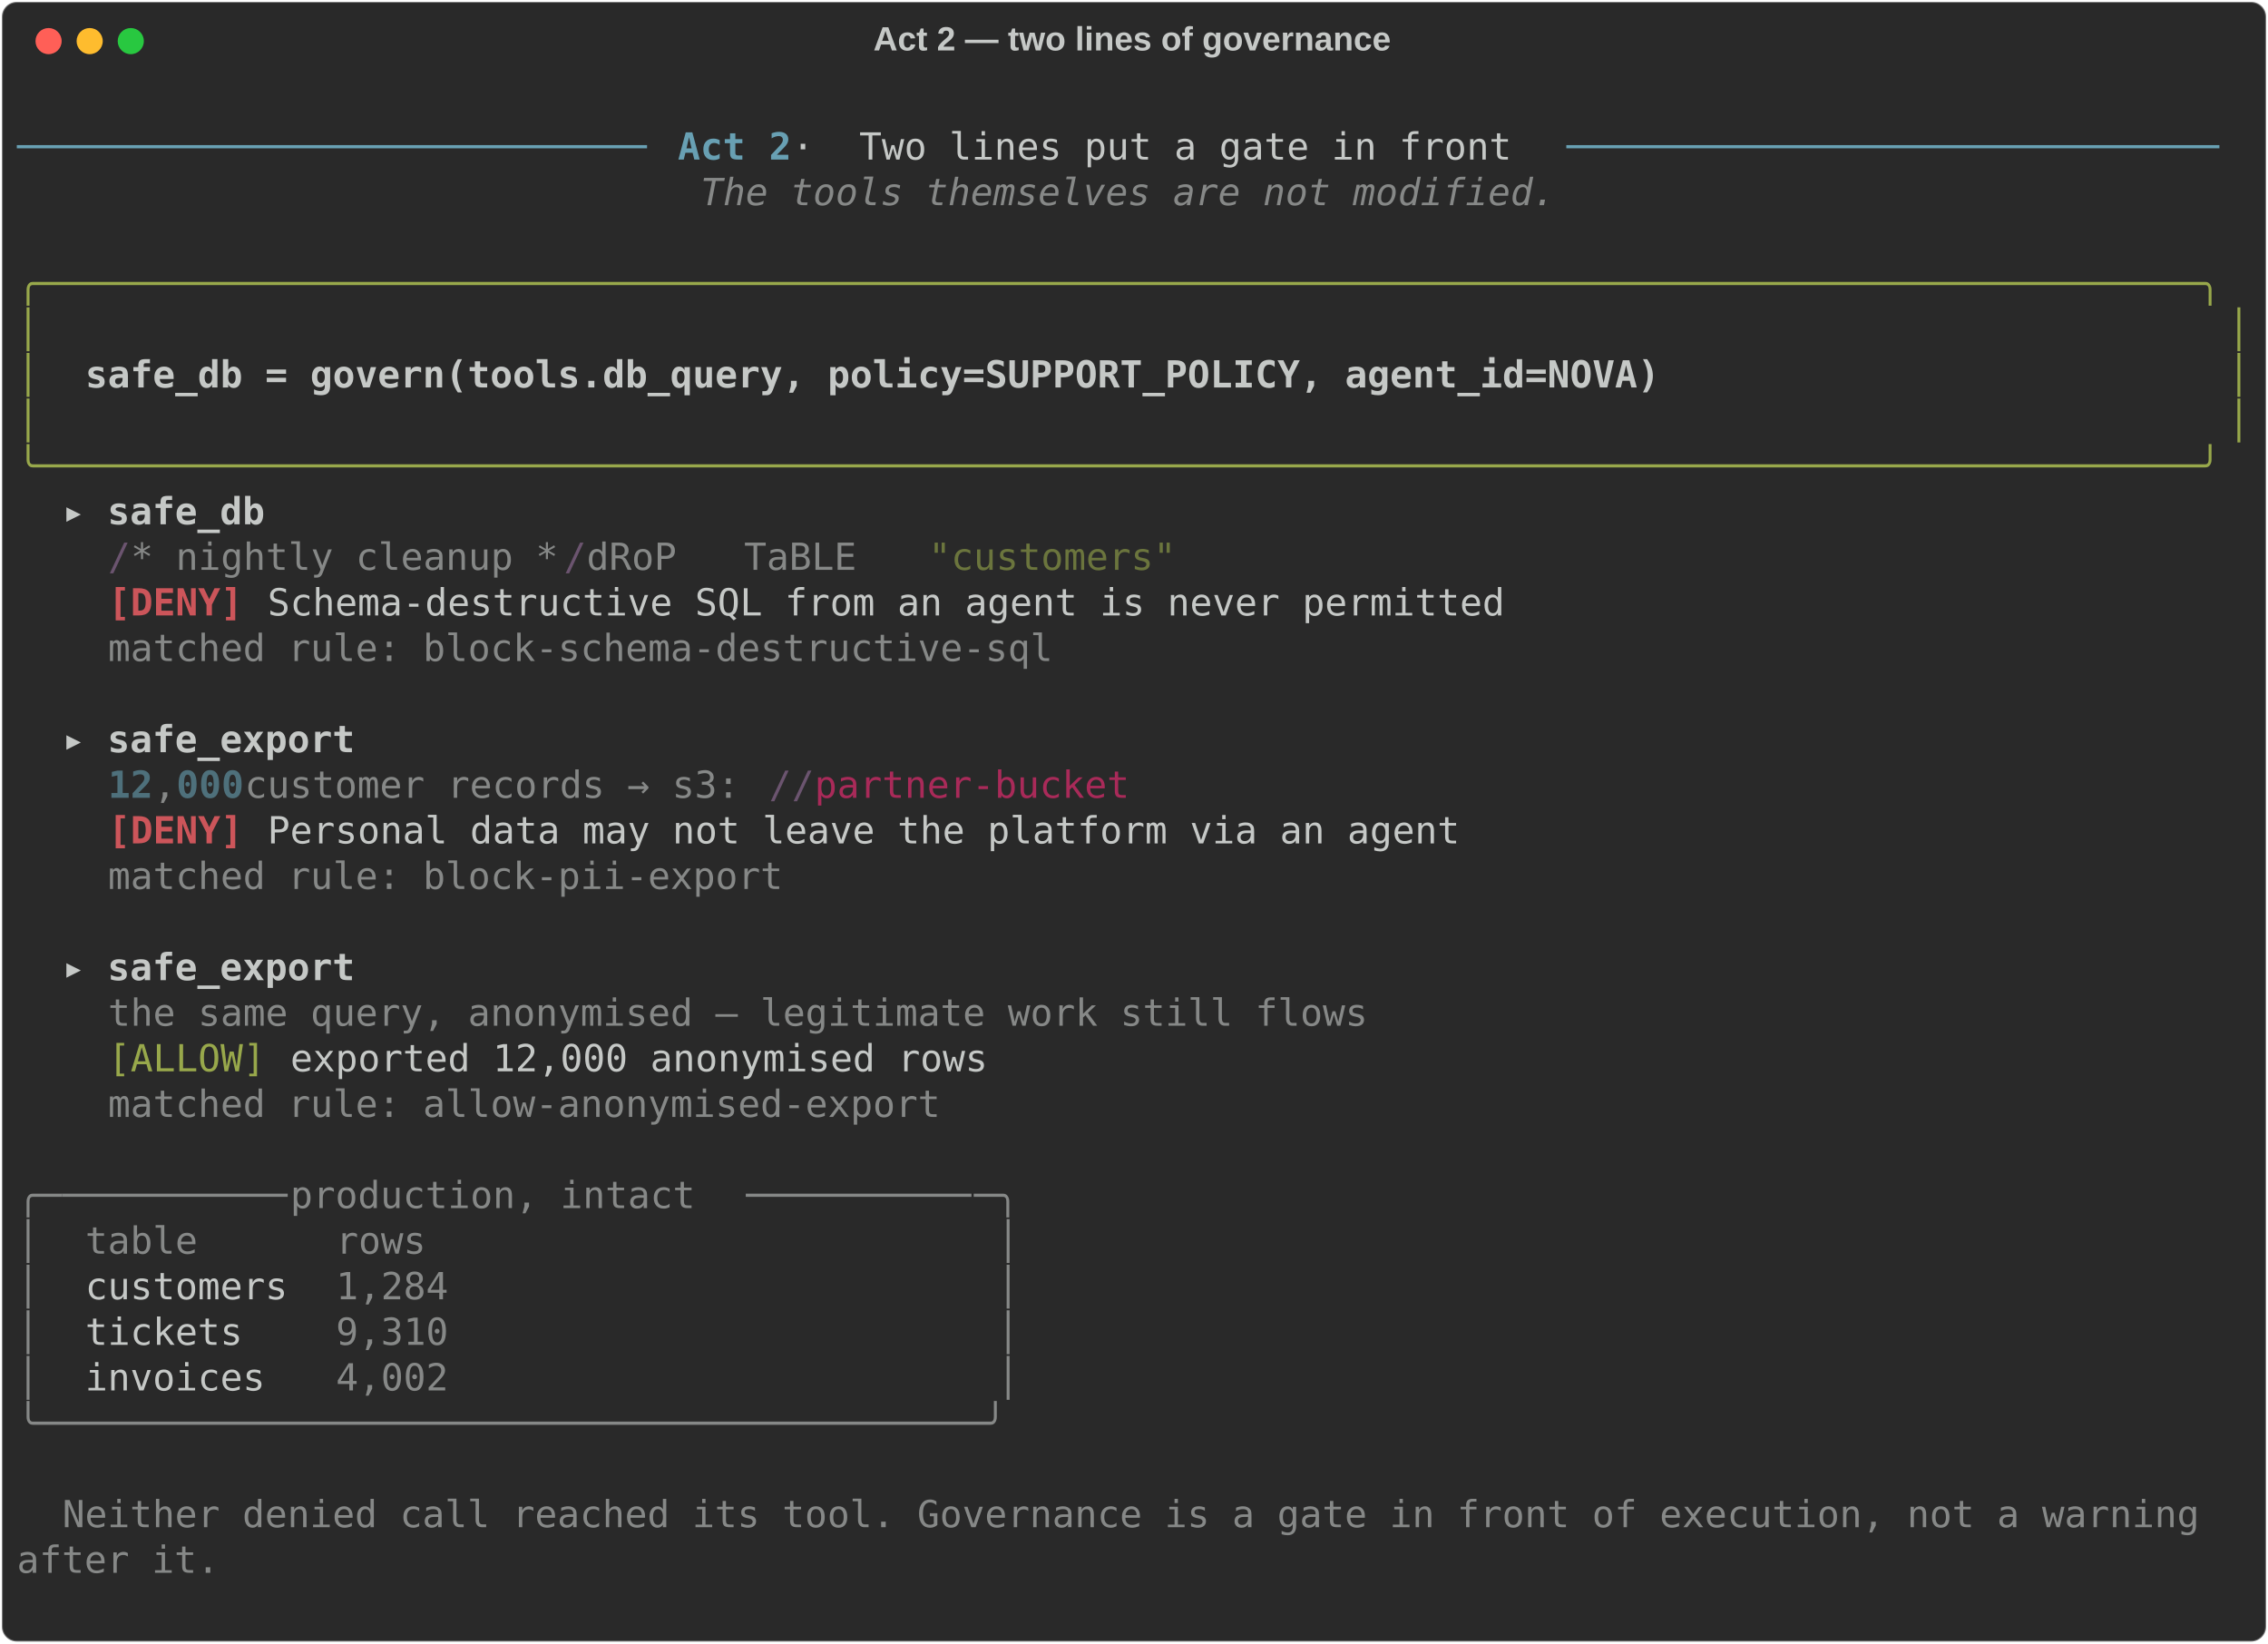
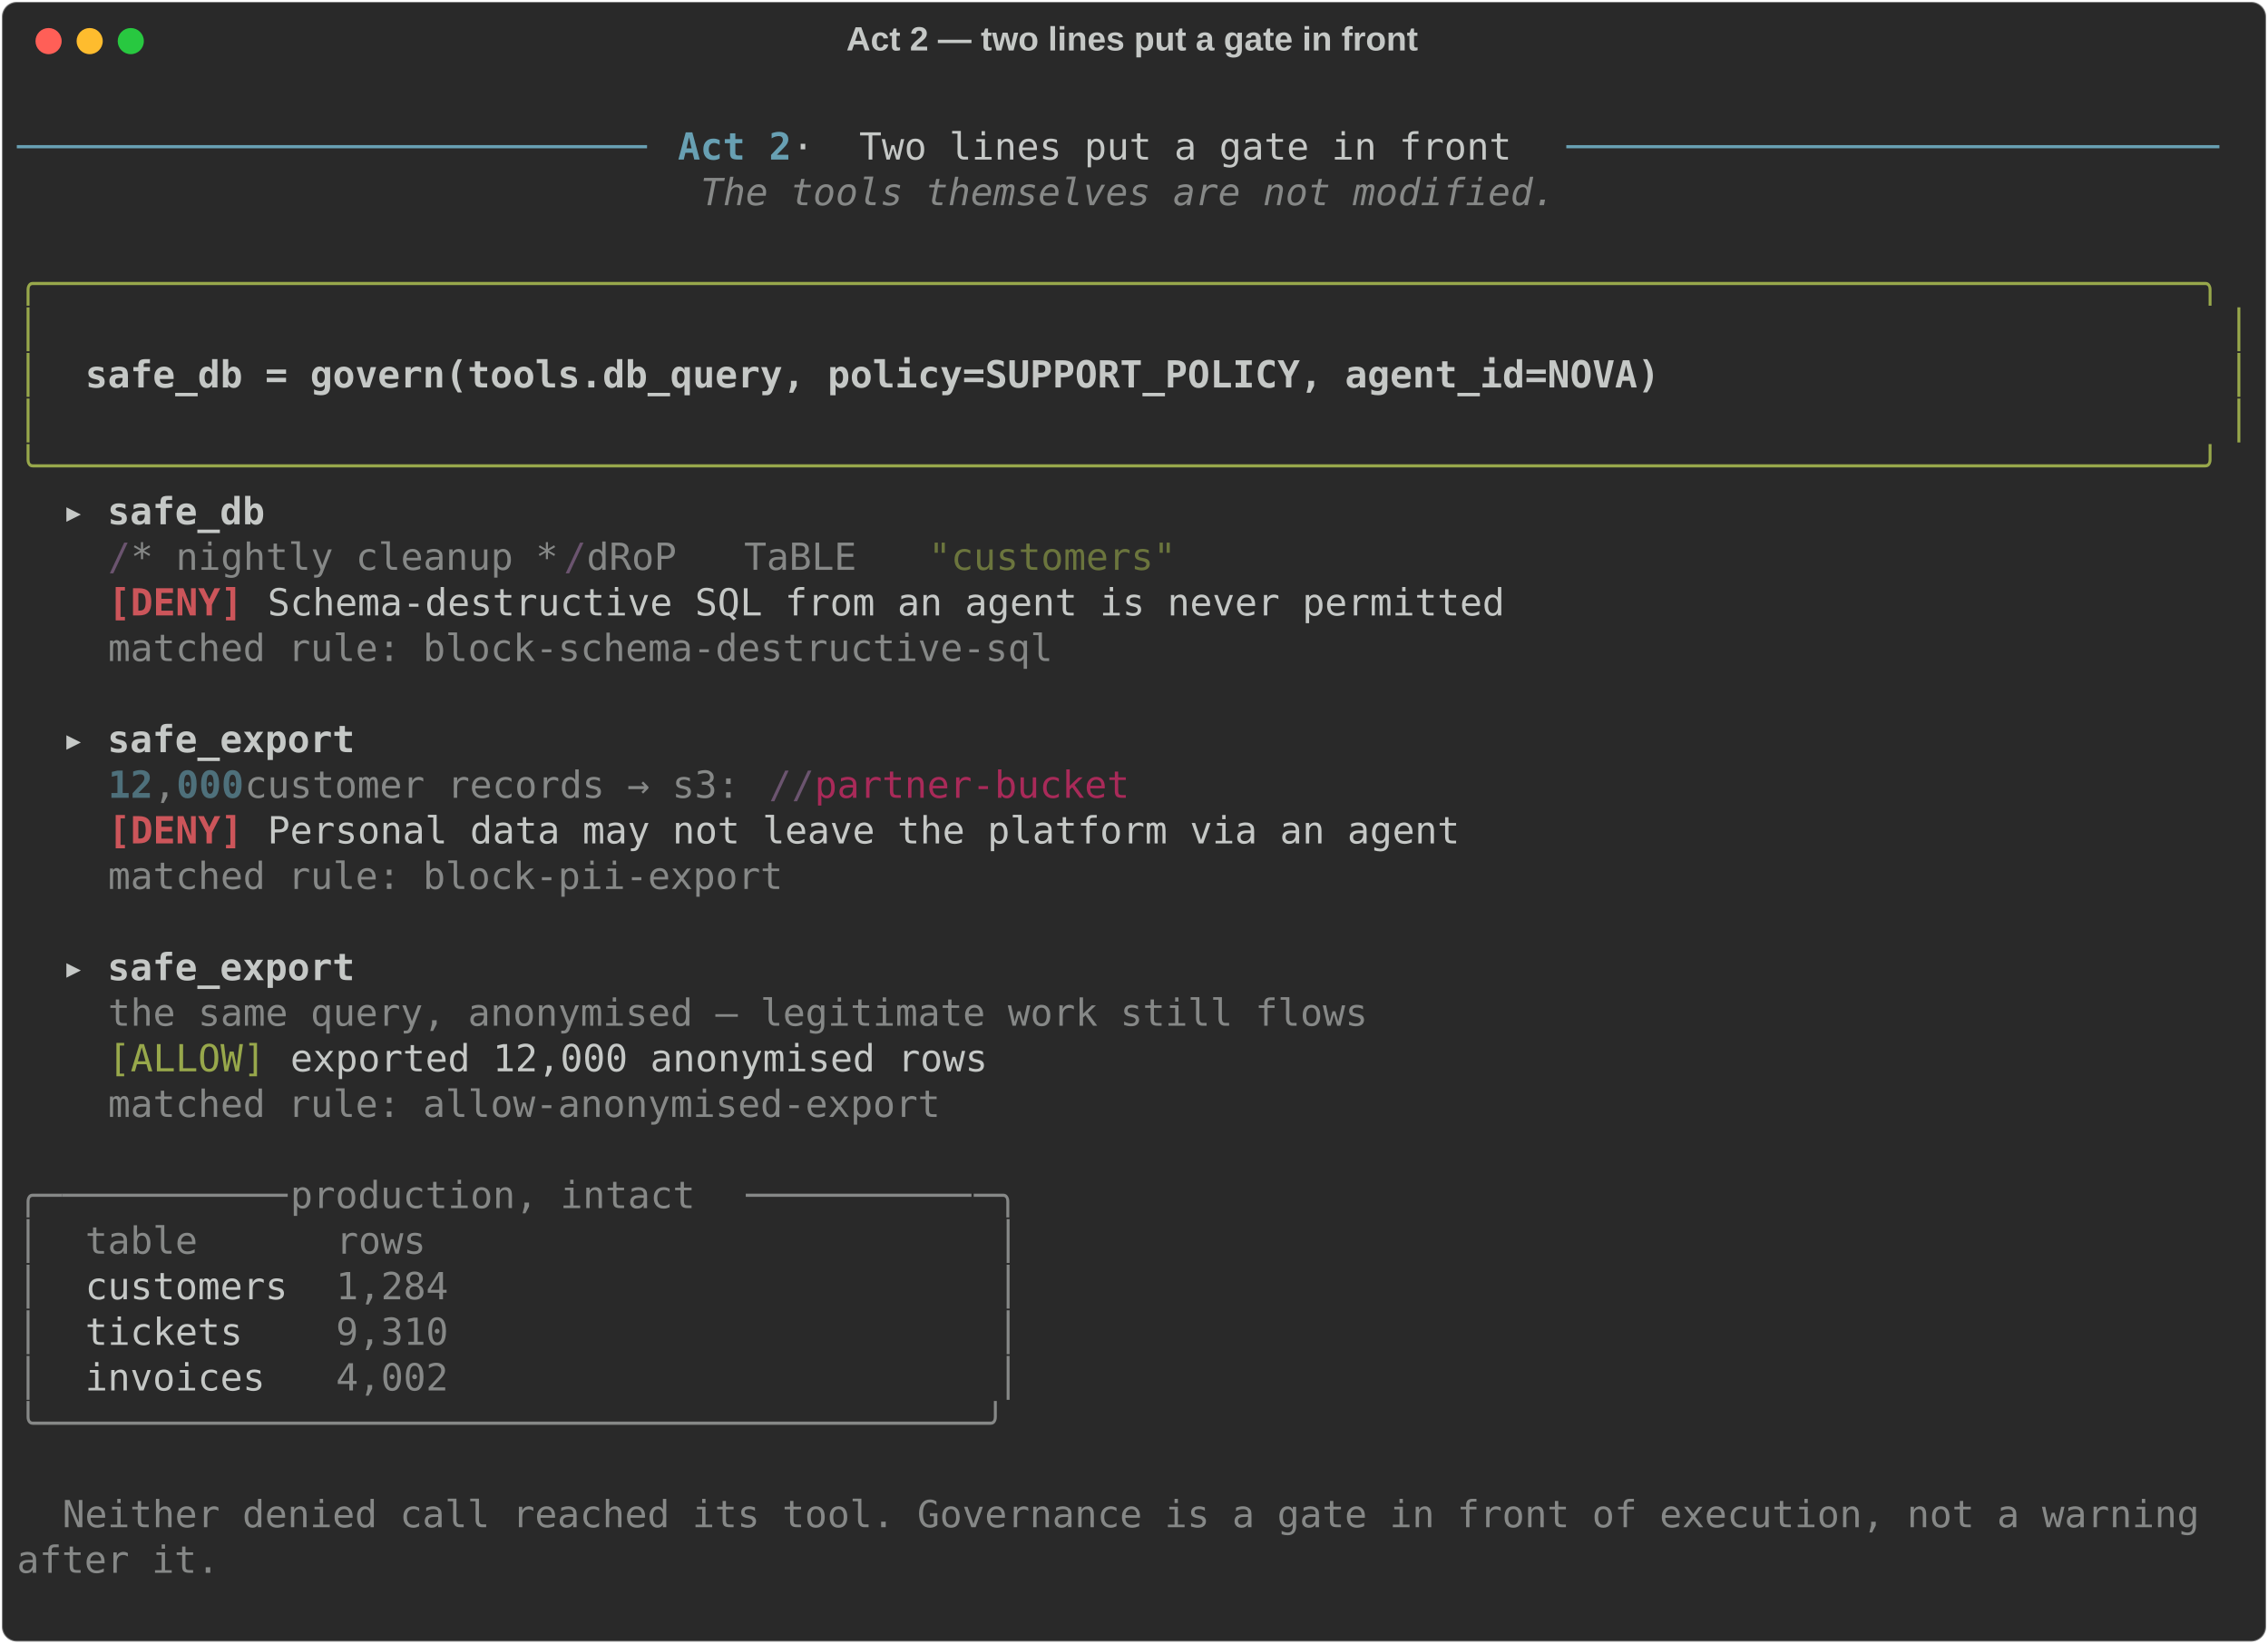
<svg xmlns="http://www.w3.org/2000/svg" class="rich-terminal" viewBox="0 0 1214 879.6">
  <style>

    @font-face {
        font-family: "Fira Code";
        src: local("FiraCode-Regular"),
                url("https://cdnjs.cloudflare.com/ajax/libs/firacode/6.2.0/woff2/FiraCode-Regular.woff2") format("woff2"),
                url("https://cdnjs.cloudflare.com/ajax/libs/firacode/6.2.0/woff/FiraCode-Regular.woff") format("woff");
        font-style: normal;
        font-weight: 400;
    }
    @font-face {
        font-family: "Fira Code";
        src: local("FiraCode-Bold"),
                url("https://cdnjs.cloudflare.com/ajax/libs/firacode/6.2.0/woff2/FiraCode-Bold.woff2") format("woff2"),
                url("https://cdnjs.cloudflare.com/ajax/libs/firacode/6.2.0/woff/FiraCode-Bold.woff") format("woff");
        font-style: bold;
        font-weight: 700;
    }

-     .terminal-2532959351-matrix {
+     .terminal-4082755125-matrix {
        font-family: Fira Code, monospace;
        font-size: 20px;
        line-height: 24.4px;
        font-variant-east-asian: full-width;
    }

-     .terminal-2532959351-title {
+     .terminal-4082755125-title {
        font-size: 18px;
        font-weight: bold;
        font-family: arial;
    }

-     .terminal-2532959351-r1 { fill: #c5c8c6 }
- .terminal-2532959351-r2 { fill: #68a0b3 }
- .terminal-2532959351-r3 { fill: #68a0b3;font-weight: bold }
- .terminal-2532959351-r4 { fill: #868887;font-style: italic; }
- .terminal-2532959351-r5 { fill: #98a84b }
- .terminal-2532959351-r6 { fill: #c5c8c6;font-weight: bold }
- .terminal-2532959351-r7 { fill: #6b546f }
- .terminal-2532959351-r8 { fill: #868887 }
- .terminal-2532959351-r9 { fill: #6b753d }
- .terminal-2532959351-r10 { fill: #cc555a;font-weight: bold }
- .terminal-2532959351-r11 { fill: #4e707b;font-weight: bold }
- .terminal-2532959351-r12 { fill: #a92a59 }
+     .terminal-4082755125-r1 { fill: #c5c8c6 }
+ .terminal-4082755125-r2 { fill: #68a0b3 }
+ .terminal-4082755125-r3 { fill: #68a0b3;font-weight: bold }
+ .terminal-4082755125-r4 { fill: #868887;font-style: italic; }
+ .terminal-4082755125-r5 { fill: #98a84b }
+ .terminal-4082755125-r6 { fill: #c5c8c6;font-weight: bold }
+ .terminal-4082755125-r7 { fill: #6b546f }
+ .terminal-4082755125-r8 { fill: #868887 }
+ .terminal-4082755125-r9 { fill: #6b753d }
+ .terminal-4082755125-r10 { fill: #cc555a;font-weight: bold }
+ .terminal-4082755125-r11 { fill: #4e707b;font-weight: bold }
+ .terminal-4082755125-r12 { fill: #a92a59 }
    </style>
  <defs>
-     <clipPath id="terminal-2532959351-clip-terminal">
+     <clipPath id="terminal-4082755125-clip-terminal">
      <rect x="0" y="0" width="1194.6" height="828.6" />
    </clipPath>
-     <clipPath id="terminal-2532959351-line-0">
+     <clipPath id="terminal-4082755125-line-0">
      <rect x="0" y="1.5" width="1195.6" height="24.65" />
    </clipPath>
-     <clipPath id="terminal-2532959351-line-1">
+     <clipPath id="terminal-4082755125-line-1">
      <rect x="0" y="25.9" width="1195.6" height="24.65" />
    </clipPath>
-     <clipPath id="terminal-2532959351-line-2">
+     <clipPath id="terminal-4082755125-line-2">
      <rect x="0" y="50.3" width="1195.6" height="24.65" />
    </clipPath>
-     <clipPath id="terminal-2532959351-line-3">
+     <clipPath id="terminal-4082755125-line-3">
      <rect x="0" y="74.7" width="1195.6" height="24.65" />
    </clipPath>
-     <clipPath id="terminal-2532959351-line-4">
+     <clipPath id="terminal-4082755125-line-4">
      <rect x="0" y="99.1" width="1195.6" height="24.65" />
    </clipPath>
-     <clipPath id="terminal-2532959351-line-5">
+     <clipPath id="terminal-4082755125-line-5">
      <rect x="0" y="123.5" width="1195.6" height="24.65" />
    </clipPath>
-     <clipPath id="terminal-2532959351-line-6">
+     <clipPath id="terminal-4082755125-line-6">
      <rect x="0" y="147.9" width="1195.6" height="24.65" />
    </clipPath>
-     <clipPath id="terminal-2532959351-line-7">
+     <clipPath id="terminal-4082755125-line-7">
      <rect x="0" y="172.3" width="1195.6" height="24.65" />
    </clipPath>
-     <clipPath id="terminal-2532959351-line-8">
+     <clipPath id="terminal-4082755125-line-8">
      <rect x="0" y="196.7" width="1195.6" height="24.65" />
    </clipPath>
-     <clipPath id="terminal-2532959351-line-9">
+     <clipPath id="terminal-4082755125-line-9">
      <rect x="0" y="221.1" width="1195.6" height="24.65" />
    </clipPath>
-     <clipPath id="terminal-2532959351-line-10">
+     <clipPath id="terminal-4082755125-line-10">
      <rect x="0" y="245.5" width="1195.6" height="24.65" />
    </clipPath>
-     <clipPath id="terminal-2532959351-line-11">
+     <clipPath id="terminal-4082755125-line-11">
      <rect x="0" y="269.9" width="1195.6" height="24.65" />
    </clipPath>
-     <clipPath id="terminal-2532959351-line-12">
+     <clipPath id="terminal-4082755125-line-12">
      <rect x="0" y="294.3" width="1195.6" height="24.65" />
    </clipPath>
-     <clipPath id="terminal-2532959351-line-13">
+     <clipPath id="terminal-4082755125-line-13">
      <rect x="0" y="318.7" width="1195.6" height="24.65" />
    </clipPath>
-     <clipPath id="terminal-2532959351-line-14">
+     <clipPath id="terminal-4082755125-line-14">
      <rect x="0" y="343.1" width="1195.6" height="24.65" />
    </clipPath>
-     <clipPath id="terminal-2532959351-line-15">
+     <clipPath id="terminal-4082755125-line-15">
      <rect x="0" y="367.5" width="1195.6" height="24.65" />
    </clipPath>
-     <clipPath id="terminal-2532959351-line-16">
+     <clipPath id="terminal-4082755125-line-16">
      <rect x="0" y="391.9" width="1195.6" height="24.65" />
    </clipPath>
-     <clipPath id="terminal-2532959351-line-17">
+     <clipPath id="terminal-4082755125-line-17">
      <rect x="0" y="416.3" width="1195.6" height="24.65" />
    </clipPath>
-     <clipPath id="terminal-2532959351-line-18">
+     <clipPath id="terminal-4082755125-line-18">
      <rect x="0" y="440.7" width="1195.6" height="24.65" />
    </clipPath>
-     <clipPath id="terminal-2532959351-line-19">
+     <clipPath id="terminal-4082755125-line-19">
      <rect x="0" y="465.1" width="1195.6" height="24.65" />
    </clipPath>
-     <clipPath id="terminal-2532959351-line-20">
+     <clipPath id="terminal-4082755125-line-20">
      <rect x="0" y="489.5" width="1195.6" height="24.65" />
    </clipPath>
-     <clipPath id="terminal-2532959351-line-21">
+     <clipPath id="terminal-4082755125-line-21">
      <rect x="0" y="513.9" width="1195.6" height="24.65" />
    </clipPath>
-     <clipPath id="terminal-2532959351-line-22">
+     <clipPath id="terminal-4082755125-line-22">
      <rect x="0" y="538.3" width="1195.6" height="24.65" />
    </clipPath>
-     <clipPath id="terminal-2532959351-line-23">
+     <clipPath id="terminal-4082755125-line-23">
      <rect x="0" y="562.7" width="1195.6" height="24.65" />
    </clipPath>
-     <clipPath id="terminal-2532959351-line-24">
+     <clipPath id="terminal-4082755125-line-24">
      <rect x="0" y="587.1" width="1195.6" height="24.65" />
    </clipPath>
-     <clipPath id="terminal-2532959351-line-25">
+     <clipPath id="terminal-4082755125-line-25">
      <rect x="0" y="611.5" width="1195.6" height="24.65" />
    </clipPath>
-     <clipPath id="terminal-2532959351-line-26">
+     <clipPath id="terminal-4082755125-line-26">
      <rect x="0" y="635.9" width="1195.6" height="24.65" />
    </clipPath>
-     <clipPath id="terminal-2532959351-line-27">
+     <clipPath id="terminal-4082755125-line-27">
      <rect x="0" y="660.3" width="1195.6" height="24.65" />
    </clipPath>
-     <clipPath id="terminal-2532959351-line-28">
+     <clipPath id="terminal-4082755125-line-28">
      <rect x="0" y="684.7" width="1195.6" height="24.65" />
    </clipPath>
-     <clipPath id="terminal-2532959351-line-29">
+     <clipPath id="terminal-4082755125-line-29">
      <rect x="0" y="709.1" width="1195.6" height="24.65" />
    </clipPath>
-     <clipPath id="terminal-2532959351-line-30">
+     <clipPath id="terminal-4082755125-line-30">
      <rect x="0" y="733.5" width="1195.6" height="24.65" />
    </clipPath>
-     <clipPath id="terminal-2532959351-line-31">
+     <clipPath id="terminal-4082755125-line-31">
      <rect x="0" y="757.9" width="1195.6" height="24.65" />
    </clipPath>
-     <clipPath id="terminal-2532959351-line-32">
+     <clipPath id="terminal-4082755125-line-32">
      <rect x="0" y="782.3" width="1195.6" height="24.65" />
    </clipPath>
  </defs>
  <rect fill="#292929" stroke="rgba(255,255,255,0.35)" stroke-width="1" x="1" y="1" width="1212" height="877.6" rx="8" />
-   <text class="terminal-2532959351-title" fill="#c5c8c6" text-anchor="middle" x="606" y="27">Act 2 — two lines of governance</text>
+   <text class="terminal-4082755125-title" fill="#c5c8c6" text-anchor="middle" x="606" y="27">Act 2 — two lines put a gate in front</text>
  <g transform="translate(26,22)">
    <circle cx="0" cy="0" r="7" fill="#ff5f57" />
    <circle cx="22" cy="0" r="7" fill="#febc2e" />
    <circle cx="44" cy="0" r="7" fill="#28c840" />
  </g>
-   <g transform="translate(9, 41)" clip-path="url(#terminal-2532959351-clip-terminal)">
-     <g class="terminal-2532959351-matrix">
-       <text class="terminal-2532959351-r1" x="1195.6" y="20" textLength="12.2" clip-path="url(#terminal-2532959351-line-0)">
- </text>
-       <text class="terminal-2532959351-r2" x="0" y="44.4" textLength="353.8" clip-path="url(#terminal-2532959351-line-1)">──────────────────────────── </text>
-       <text class="terminal-2532959351-r3" x="353.8" y="44.4" textLength="48.8" clip-path="url(#terminal-2532959351-line-1)">Act </text>
-       <text class="terminal-2532959351-r3" x="402.6" y="44.4" textLength="12.2" clip-path="url(#terminal-2532959351-line-1)">2</text>
-       <text class="terminal-2532959351-r1" x="414.8" y="44.4" textLength="414.8" clip-path="url(#terminal-2532959351-line-1)">  ·  Two lines put a gate in front</text>
-       <text class="terminal-2532959351-r2" x="829.6" y="44.4" textLength="366" clip-path="url(#terminal-2532959351-line-1)"> ─────────────────────────────</text>
-       <text class="terminal-2532959351-r1" x="1195.6" y="44.4" textLength="12.2" clip-path="url(#terminal-2532959351-line-1)">
- </text>
-       <text class="terminal-2532959351-r4" x="366" y="68.8" textLength="463.6" clip-path="url(#terminal-2532959351-line-2)">The tools themselves are not modified.</text>
-       <text class="terminal-2532959351-r1" x="1195.6" y="68.8" textLength="12.2" clip-path="url(#terminal-2532959351-line-2)">
- </text>
-       <text class="terminal-2532959351-r1" x="1195.6" y="93.2" textLength="12.2" clip-path="url(#terminal-2532959351-line-3)">
- </text>
-       <text class="terminal-2532959351-r5" x="0" y="117.6" textLength="1195.6" clip-path="url(#terminal-2532959351-line-4)">╭────────────────────────────────────────────────────────────────────────────────────────────────╮</text>
-       <text class="terminal-2532959351-r1" x="1195.6" y="117.6" textLength="12.2" clip-path="url(#terminal-2532959351-line-4)">
- </text>
-       <text class="terminal-2532959351-r5" x="0" y="142" textLength="12.2" clip-path="url(#terminal-2532959351-line-5)">│</text>
-       <text class="terminal-2532959351-r5" x="1183.4" y="142" textLength="12.2" clip-path="url(#terminal-2532959351-line-5)">│</text>
-       <text class="terminal-2532959351-r1" x="1195.6" y="142" textLength="12.2" clip-path="url(#terminal-2532959351-line-5)">
- </text>
-       <text class="terminal-2532959351-r5" x="0" y="166.4" textLength="12.2" clip-path="url(#terminal-2532959351-line-6)">│</text>
-       <text class="terminal-2532959351-r6" x="36.6" y="166.4" textLength="854" clip-path="url(#terminal-2532959351-line-6)">safe_db = govern(tools.db_query, policy=SUPPORT_POLICY, agent_id=NOVA)</text>
-       <text class="terminal-2532959351-r5" x="1183.4" y="166.4" textLength="12.2" clip-path="url(#terminal-2532959351-line-6)">│</text>
-       <text class="terminal-2532959351-r1" x="1195.6" y="166.4" textLength="12.2" clip-path="url(#terminal-2532959351-line-6)">
- </text>
-       <text class="terminal-2532959351-r5" x="0" y="190.8" textLength="12.2" clip-path="url(#terminal-2532959351-line-7)">│</text>
-       <text class="terminal-2532959351-r5" x="1183.4" y="190.8" textLength="12.2" clip-path="url(#terminal-2532959351-line-7)">│</text>
-       <text class="terminal-2532959351-r1" x="1195.6" y="190.8" textLength="12.2" clip-path="url(#terminal-2532959351-line-7)">
- </text>
-       <text class="terminal-2532959351-r5" x="0" y="215.2" textLength="1195.6" clip-path="url(#terminal-2532959351-line-8)">╰────────────────────────────────────────────────────────────────────────────────────────────────╯</text>
-       <text class="terminal-2532959351-r1" x="1195.6" y="215.2" textLength="12.2" clip-path="url(#terminal-2532959351-line-8)">
- </text>
-       <text class="terminal-2532959351-r6" x="24.4" y="239.6" textLength="109.8" clip-path="url(#terminal-2532959351-line-9)">▸ safe_db</text>
-       <text class="terminal-2532959351-r1" x="1195.6" y="239.6" textLength="12.2" clip-path="url(#terminal-2532959351-line-9)">
- </text>
-       <text class="terminal-2532959351-r7" x="48.8" y="264" textLength="12.2" clip-path="url(#terminal-2532959351-line-10)">/</text>
-       <text class="terminal-2532959351-r8" x="61" y="264" textLength="231.8" clip-path="url(#terminal-2532959351-line-10)">* nightly cleanup *</text>
-       <text class="terminal-2532959351-r7" x="292.8" y="264" textLength="12.2" clip-path="url(#terminal-2532959351-line-10)">/</text>
-       <text class="terminal-2532959351-r8" x="305" y="264" textLength="183" clip-path="url(#terminal-2532959351-line-10)"> dRoP   TaBLE  </text>
-       <text class="terminal-2532959351-r9" x="488" y="264" textLength="134.2" clip-path="url(#terminal-2532959351-line-10)">"customers"</text>
-       <text class="terminal-2532959351-r1" x="1195.6" y="264" textLength="12.2" clip-path="url(#terminal-2532959351-line-10)">
- </text>
-       <text class="terminal-2532959351-r10" x="48.8" y="288.4" textLength="85.4" clip-path="url(#terminal-2532959351-line-11)">[DENY] </text>
-       <text class="terminal-2532959351-r1" x="134.2" y="288.4" textLength="671" clip-path="url(#terminal-2532959351-line-11)">Schema-destructive SQL from an agent is never permitted</text>
-       <text class="terminal-2532959351-r1" x="1195.6" y="288.4" textLength="12.2" clip-path="url(#terminal-2532959351-line-11)">
- </text>
-       <text class="terminal-2532959351-r8" x="48.8" y="312.8" textLength="610" clip-path="url(#terminal-2532959351-line-12)">        matched rule: block-schema-destructive-sql</text>
-       <text class="terminal-2532959351-r1" x="1195.6" y="312.8" textLength="12.2" clip-path="url(#terminal-2532959351-line-12)">
- </text>
-       <text class="terminal-2532959351-r1" x="1195.6" y="337.2" textLength="12.2" clip-path="url(#terminal-2532959351-line-13)">
- </text>
-       <text class="terminal-2532959351-r6" x="24.4" y="361.6" textLength="158.6" clip-path="url(#terminal-2532959351-line-14)">▸ safe_export</text>
-       <text class="terminal-2532959351-r1" x="1195.6" y="361.6" textLength="12.2" clip-path="url(#terminal-2532959351-line-14)">
- </text>
-       <text class="terminal-2532959351-r11" x="48.8" y="386" textLength="24.4" clip-path="url(#terminal-2532959351-line-15)">12</text>
-       <text class="terminal-2532959351-r8" x="73.2" y="386" textLength="12.2" clip-path="url(#terminal-2532959351-line-15)">,</text>
-       <text class="terminal-2532959351-r11" x="85.4" y="386" textLength="36.6" clip-path="url(#terminal-2532959351-line-15)">000</text>
-       <text class="terminal-2532959351-r8" x="122" y="386" textLength="280.6" clip-path="url(#terminal-2532959351-line-15)"> customer records → s3:</text>
-       <text class="terminal-2532959351-r7" x="402.6" y="386" textLength="12.2" clip-path="url(#terminal-2532959351-line-15)">/</text>
-       <text class="terminal-2532959351-r7" x="414.8" y="386" textLength="12.2" clip-path="url(#terminal-2532959351-line-15)">/</text>
-       <text class="terminal-2532959351-r12" x="427" y="386" textLength="170.8" clip-path="url(#terminal-2532959351-line-15)">partner-bucket</text>
-       <text class="terminal-2532959351-r1" x="1195.6" y="386" textLength="12.2" clip-path="url(#terminal-2532959351-line-15)">
- </text>
-       <text class="terminal-2532959351-r10" x="48.8" y="410.4" textLength="85.4" clip-path="url(#terminal-2532959351-line-16)">[DENY] </text>
-       <text class="terminal-2532959351-r1" x="134.2" y="410.4" textLength="646.6" clip-path="url(#terminal-2532959351-line-16)">Personal data may not leave the platform via an agent</text>
-       <text class="terminal-2532959351-r1" x="1195.6" y="410.4" textLength="12.2" clip-path="url(#terminal-2532959351-line-16)">
- </text>
-       <text class="terminal-2532959351-r8" x="48.8" y="434.8" textLength="463.6" clip-path="url(#terminal-2532959351-line-17)">        matched rule: block-pii-export</text>
-       <text class="terminal-2532959351-r1" x="1195.6" y="434.8" textLength="12.2" clip-path="url(#terminal-2532959351-line-17)">
- </text>
-       <text class="terminal-2532959351-r1" x="1195.6" y="459.2" textLength="12.2" clip-path="url(#terminal-2532959351-line-18)">
- </text>
-       <text class="terminal-2532959351-r6" x="24.4" y="483.6" textLength="158.6" clip-path="url(#terminal-2532959351-line-19)">▸ safe_export</text>
-       <text class="terminal-2532959351-r1" x="1195.6" y="483.6" textLength="12.2" clip-path="url(#terminal-2532959351-line-19)">
- </text>
-       <text class="terminal-2532959351-r8" x="48.8" y="508" textLength="683.2" clip-path="url(#terminal-2532959351-line-20)">the same query, anonymised — legitimate work still flows</text>
-       <text class="terminal-2532959351-r1" x="1195.6" y="508" textLength="12.2" clip-path="url(#terminal-2532959351-line-20)">
- </text>
-       <text class="terminal-2532959351-r5" x="48.8" y="532.4" textLength="97.6" clip-path="url(#terminal-2532959351-line-21)">[ALLOW] </text>
-       <text class="terminal-2532959351-r1" x="146.4" y="532.4" textLength="378.2" clip-path="url(#terminal-2532959351-line-21)">exported 12,000 anonymised rows</text>
-       <text class="terminal-2532959351-r1" x="1195.6" y="532.4" textLength="12.2" clip-path="url(#terminal-2532959351-line-21)">
- </text>
-       <text class="terminal-2532959351-r8" x="48.8" y="556.8" textLength="549" clip-path="url(#terminal-2532959351-line-22)">        matched rule: allow-anonymised-export</text>
-       <text class="terminal-2532959351-r1" x="1195.6" y="556.8" textLength="12.2" clip-path="url(#terminal-2532959351-line-22)">
- </text>
-       <text class="terminal-2532959351-r1" x="1195.6" y="581.2" textLength="12.2" clip-path="url(#terminal-2532959351-line-23)">
- </text>
-       <text class="terminal-2532959351-r8" x="0" y="605.6" textLength="24.4" clip-path="url(#terminal-2532959351-line-24)">╭─</text>
-       <text class="terminal-2532959351-r8" x="24.4" y="605.6" textLength="122" clip-path="url(#terminal-2532959351-line-24)">──────────</text>
-       <text class="terminal-2532959351-r8" x="146.4" y="605.6" textLength="244" clip-path="url(#terminal-2532959351-line-24)"> production, intact </text>
-       <text class="terminal-2532959351-r8" x="390.4" y="605.6" textLength="122" clip-path="url(#terminal-2532959351-line-24)">──────────</text>
-       <text class="terminal-2532959351-r8" x="512.4" y="605.6" textLength="24.4" clip-path="url(#terminal-2532959351-line-24)">─╮</text>
-       <text class="terminal-2532959351-r1" x="1195.6" y="605.6" textLength="12.2" clip-path="url(#terminal-2532959351-line-24)">
- </text>
-       <text class="terminal-2532959351-r8" x="0" y="630" textLength="12.2" clip-path="url(#terminal-2532959351-line-25)">│</text>
-       <text class="terminal-2532959351-r8" x="36.6" y="630" textLength="109.8" clip-path="url(#terminal-2532959351-line-25)">table    </text>
-       <text class="terminal-2532959351-r8" x="170.8" y="630" textLength="61" clip-path="url(#terminal-2532959351-line-25)"> rows</text>
-       <text class="terminal-2532959351-r8" x="524.6" y="630" textLength="12.2" clip-path="url(#terminal-2532959351-line-25)">│</text>
-       <text class="terminal-2532959351-r1" x="1195.6" y="630" textLength="12.2" clip-path="url(#terminal-2532959351-line-25)">
- </text>
-       <text class="terminal-2532959351-r8" x="0" y="654.4" textLength="12.2" clip-path="url(#terminal-2532959351-line-26)">│</text>
-       <text class="terminal-2532959351-r1" x="36.6" y="654.4" textLength="109.8" clip-path="url(#terminal-2532959351-line-26)">customers</text>
-       <text class="terminal-2532959351-r8" x="170.8" y="654.4" textLength="61" clip-path="url(#terminal-2532959351-line-26)">1,284</text>
-       <text class="terminal-2532959351-r8" x="524.6" y="654.4" textLength="12.2" clip-path="url(#terminal-2532959351-line-26)">│</text>
-       <text class="terminal-2532959351-r1" x="1195.6" y="654.4" textLength="12.2" clip-path="url(#terminal-2532959351-line-26)">
- </text>
-       <text class="terminal-2532959351-r8" x="0" y="678.8" textLength="12.2" clip-path="url(#terminal-2532959351-line-27)">│</text>
-       <text class="terminal-2532959351-r1" x="36.6" y="678.8" textLength="109.8" clip-path="url(#terminal-2532959351-line-27)">tickets  </text>
-       <text class="terminal-2532959351-r8" x="170.8" y="678.8" textLength="61" clip-path="url(#terminal-2532959351-line-27)">9,310</text>
-       <text class="terminal-2532959351-r8" x="524.6" y="678.8" textLength="12.2" clip-path="url(#terminal-2532959351-line-27)">│</text>
-       <text class="terminal-2532959351-r1" x="1195.6" y="678.8" textLength="12.2" clip-path="url(#terminal-2532959351-line-27)">
- </text>
-       <text class="terminal-2532959351-r8" x="0" y="703.2" textLength="12.2" clip-path="url(#terminal-2532959351-line-28)">│</text>
-       <text class="terminal-2532959351-r1" x="36.6" y="703.2" textLength="109.8" clip-path="url(#terminal-2532959351-line-28)">invoices </text>
-       <text class="terminal-2532959351-r8" x="170.8" y="703.2" textLength="61" clip-path="url(#terminal-2532959351-line-28)">4,002</text>
-       <text class="terminal-2532959351-r8" x="524.6" y="703.2" textLength="12.2" clip-path="url(#terminal-2532959351-line-28)">│</text>
-       <text class="terminal-2532959351-r1" x="1195.6" y="703.2" textLength="12.2" clip-path="url(#terminal-2532959351-line-28)">
- </text>
-       <text class="terminal-2532959351-r8" x="0" y="727.6" textLength="536.8" clip-path="url(#terminal-2532959351-line-29)">╰──────────────────────────────────────────╯</text>
-       <text class="terminal-2532959351-r1" x="1195.6" y="727.6" textLength="12.2" clip-path="url(#terminal-2532959351-line-29)">
- </text>
-       <text class="terminal-2532959351-r1" x="1195.6" y="752" textLength="12.2" clip-path="url(#terminal-2532959351-line-30)">
- </text>
-       <text class="terminal-2532959351-r8" x="24.4" y="776.4" textLength="1171.2" clip-path="url(#terminal-2532959351-line-31)">Neither denied call reached its tool. Governance is a gate in front of execution, not a warning </text>
-       <text class="terminal-2532959351-r1" x="1195.6" y="776.4" textLength="12.2" clip-path="url(#terminal-2532959351-line-31)">
- </text>
-       <text class="terminal-2532959351-r8" x="0" y="800.8" textLength="109.8" clip-path="url(#terminal-2532959351-line-32)">after it.</text>
-       <text class="terminal-2532959351-r1" x="1195.6" y="800.8" textLength="12.2" clip-path="url(#terminal-2532959351-line-32)">
- </text>
-       <text class="terminal-2532959351-r1" x="1195.6" y="825.2" textLength="12.2" clip-path="url(#terminal-2532959351-line-33)">
+   <g transform="translate(9, 41)" clip-path="url(#terminal-4082755125-clip-terminal)">
+     <g class="terminal-4082755125-matrix">
+       <text class="terminal-4082755125-r1" x="1195.6" y="20" textLength="12.2" clip-path="url(#terminal-4082755125-line-0)">
+ </text>
+       <text class="terminal-4082755125-r2" x="0" y="44.4" textLength="353.8" clip-path="url(#terminal-4082755125-line-1)">──────────────────────────── </text>
+       <text class="terminal-4082755125-r3" x="353.8" y="44.4" textLength="48.8" clip-path="url(#terminal-4082755125-line-1)">Act </text>
+       <text class="terminal-4082755125-r3" x="402.6" y="44.4" textLength="12.2" clip-path="url(#terminal-4082755125-line-1)">2</text>
+       <text class="terminal-4082755125-r1" x="414.8" y="44.4" textLength="414.8" clip-path="url(#terminal-4082755125-line-1)">  ·  Two lines put a gate in front</text>
+       <text class="terminal-4082755125-r2" x="829.6" y="44.4" textLength="366" clip-path="url(#terminal-4082755125-line-1)"> ─────────────────────────────</text>
+       <text class="terminal-4082755125-r1" x="1195.6" y="44.4" textLength="12.2" clip-path="url(#terminal-4082755125-line-1)">
+ </text>
+       <text class="terminal-4082755125-r4" x="366" y="68.8" textLength="463.6" clip-path="url(#terminal-4082755125-line-2)">The tools themselves are not modified.</text>
+       <text class="terminal-4082755125-r1" x="1195.6" y="68.8" textLength="12.2" clip-path="url(#terminal-4082755125-line-2)">
+ </text>
+       <text class="terminal-4082755125-r1" x="1195.6" y="93.2" textLength="12.2" clip-path="url(#terminal-4082755125-line-3)">
+ </text>
+       <text class="terminal-4082755125-r5" x="0" y="117.6" textLength="1195.6" clip-path="url(#terminal-4082755125-line-4)">╭────────────────────────────────────────────────────────────────────────────────────────────────╮</text>
+       <text class="terminal-4082755125-r1" x="1195.6" y="117.6" textLength="12.2" clip-path="url(#terminal-4082755125-line-4)">
+ </text>
+       <text class="terminal-4082755125-r5" x="0" y="142" textLength="12.2" clip-path="url(#terminal-4082755125-line-5)">│</text>
+       <text class="terminal-4082755125-r5" x="1183.4" y="142" textLength="12.2" clip-path="url(#terminal-4082755125-line-5)">│</text>
+       <text class="terminal-4082755125-r1" x="1195.6" y="142" textLength="12.2" clip-path="url(#terminal-4082755125-line-5)">
+ </text>
+       <text class="terminal-4082755125-r5" x="0" y="166.4" textLength="12.2" clip-path="url(#terminal-4082755125-line-6)">│</text>
+       <text class="terminal-4082755125-r6" x="36.6" y="166.4" textLength="854" clip-path="url(#terminal-4082755125-line-6)">safe_db = govern(tools.db_query, policy=SUPPORT_POLICY, agent_id=NOVA)</text>
+       <text class="terminal-4082755125-r5" x="1183.4" y="166.4" textLength="12.2" clip-path="url(#terminal-4082755125-line-6)">│</text>
+       <text class="terminal-4082755125-r1" x="1195.6" y="166.4" textLength="12.2" clip-path="url(#terminal-4082755125-line-6)">
+ </text>
+       <text class="terminal-4082755125-r5" x="0" y="190.8" textLength="12.2" clip-path="url(#terminal-4082755125-line-7)">│</text>
+       <text class="terminal-4082755125-r5" x="1183.4" y="190.8" textLength="12.2" clip-path="url(#terminal-4082755125-line-7)">│</text>
+       <text class="terminal-4082755125-r1" x="1195.6" y="190.8" textLength="12.2" clip-path="url(#terminal-4082755125-line-7)">
+ </text>
+       <text class="terminal-4082755125-r5" x="0" y="215.2" textLength="1195.6" clip-path="url(#terminal-4082755125-line-8)">╰────────────────────────────────────────────────────────────────────────────────────────────────╯</text>
+       <text class="terminal-4082755125-r1" x="1195.6" y="215.2" textLength="12.2" clip-path="url(#terminal-4082755125-line-8)">
+ </text>
+       <text class="terminal-4082755125-r6" x="24.4" y="239.6" textLength="109.8" clip-path="url(#terminal-4082755125-line-9)">▸ safe_db</text>
+       <text class="terminal-4082755125-r1" x="1195.6" y="239.6" textLength="12.2" clip-path="url(#terminal-4082755125-line-9)">
+ </text>
+       <text class="terminal-4082755125-r7" x="48.8" y="264" textLength="12.2" clip-path="url(#terminal-4082755125-line-10)">/</text>
+       <text class="terminal-4082755125-r8" x="61" y="264" textLength="231.8" clip-path="url(#terminal-4082755125-line-10)">* nightly cleanup *</text>
+       <text class="terminal-4082755125-r7" x="292.8" y="264" textLength="12.2" clip-path="url(#terminal-4082755125-line-10)">/</text>
+       <text class="terminal-4082755125-r8" x="305" y="264" textLength="183" clip-path="url(#terminal-4082755125-line-10)"> dRoP   TaBLE  </text>
+       <text class="terminal-4082755125-r9" x="488" y="264" textLength="134.2" clip-path="url(#terminal-4082755125-line-10)">"customers"</text>
+       <text class="terminal-4082755125-r1" x="1195.6" y="264" textLength="12.2" clip-path="url(#terminal-4082755125-line-10)">
+ </text>
+       <text class="terminal-4082755125-r10" x="48.8" y="288.4" textLength="85.4" clip-path="url(#terminal-4082755125-line-11)">[DENY] </text>
+       <text class="terminal-4082755125-r1" x="134.2" y="288.4" textLength="671" clip-path="url(#terminal-4082755125-line-11)">Schema-destructive SQL from an agent is never permitted</text>
+       <text class="terminal-4082755125-r1" x="1195.6" y="288.4" textLength="12.2" clip-path="url(#terminal-4082755125-line-11)">
+ </text>
+       <text class="terminal-4082755125-r8" x="48.8" y="312.8" textLength="610" clip-path="url(#terminal-4082755125-line-12)">        matched rule: block-schema-destructive-sql</text>
+       <text class="terminal-4082755125-r1" x="1195.6" y="312.8" textLength="12.2" clip-path="url(#terminal-4082755125-line-12)">
+ </text>
+       <text class="terminal-4082755125-r1" x="1195.6" y="337.2" textLength="12.2" clip-path="url(#terminal-4082755125-line-13)">
+ </text>
+       <text class="terminal-4082755125-r6" x="24.4" y="361.6" textLength="158.6" clip-path="url(#terminal-4082755125-line-14)">▸ safe_export</text>
+       <text class="terminal-4082755125-r1" x="1195.6" y="361.6" textLength="12.2" clip-path="url(#terminal-4082755125-line-14)">
+ </text>
+       <text class="terminal-4082755125-r11" x="48.8" y="386" textLength="24.4" clip-path="url(#terminal-4082755125-line-15)">12</text>
+       <text class="terminal-4082755125-r8" x="73.2" y="386" textLength="12.2" clip-path="url(#terminal-4082755125-line-15)">,</text>
+       <text class="terminal-4082755125-r11" x="85.4" y="386" textLength="36.6" clip-path="url(#terminal-4082755125-line-15)">000</text>
+       <text class="terminal-4082755125-r8" x="122" y="386" textLength="280.6" clip-path="url(#terminal-4082755125-line-15)"> customer records → s3:</text>
+       <text class="terminal-4082755125-r7" x="402.6" y="386" textLength="12.2" clip-path="url(#terminal-4082755125-line-15)">/</text>
+       <text class="terminal-4082755125-r7" x="414.8" y="386" textLength="12.2" clip-path="url(#terminal-4082755125-line-15)">/</text>
+       <text class="terminal-4082755125-r12" x="427" y="386" textLength="170.8" clip-path="url(#terminal-4082755125-line-15)">partner-bucket</text>
+       <text class="terminal-4082755125-r1" x="1195.6" y="386" textLength="12.2" clip-path="url(#terminal-4082755125-line-15)">
+ </text>
+       <text class="terminal-4082755125-r10" x="48.8" y="410.4" textLength="85.4" clip-path="url(#terminal-4082755125-line-16)">[DENY] </text>
+       <text class="terminal-4082755125-r1" x="134.2" y="410.4" textLength="646.6" clip-path="url(#terminal-4082755125-line-16)">Personal data may not leave the platform via an agent</text>
+       <text class="terminal-4082755125-r1" x="1195.6" y="410.4" textLength="12.2" clip-path="url(#terminal-4082755125-line-16)">
+ </text>
+       <text class="terminal-4082755125-r8" x="48.8" y="434.8" textLength="463.6" clip-path="url(#terminal-4082755125-line-17)">        matched rule: block-pii-export</text>
+       <text class="terminal-4082755125-r1" x="1195.6" y="434.8" textLength="12.2" clip-path="url(#terminal-4082755125-line-17)">
+ </text>
+       <text class="terminal-4082755125-r1" x="1195.6" y="459.2" textLength="12.2" clip-path="url(#terminal-4082755125-line-18)">
+ </text>
+       <text class="terminal-4082755125-r6" x="24.4" y="483.6" textLength="158.6" clip-path="url(#terminal-4082755125-line-19)">▸ safe_export</text>
+       <text class="terminal-4082755125-r1" x="1195.6" y="483.6" textLength="12.2" clip-path="url(#terminal-4082755125-line-19)">
+ </text>
+       <text class="terminal-4082755125-r8" x="48.8" y="508" textLength="683.2" clip-path="url(#terminal-4082755125-line-20)">the same query, anonymised — legitimate work still flows</text>
+       <text class="terminal-4082755125-r1" x="1195.6" y="508" textLength="12.2" clip-path="url(#terminal-4082755125-line-20)">
+ </text>
+       <text class="terminal-4082755125-r5" x="48.8" y="532.4" textLength="97.6" clip-path="url(#terminal-4082755125-line-21)">[ALLOW] </text>
+       <text class="terminal-4082755125-r1" x="146.4" y="532.4" textLength="378.2" clip-path="url(#terminal-4082755125-line-21)">exported 12,000 anonymised rows</text>
+       <text class="terminal-4082755125-r1" x="1195.6" y="532.4" textLength="12.2" clip-path="url(#terminal-4082755125-line-21)">
+ </text>
+       <text class="terminal-4082755125-r8" x="48.8" y="556.8" textLength="549" clip-path="url(#terminal-4082755125-line-22)">        matched rule: allow-anonymised-export</text>
+       <text class="terminal-4082755125-r1" x="1195.6" y="556.8" textLength="12.2" clip-path="url(#terminal-4082755125-line-22)">
+ </text>
+       <text class="terminal-4082755125-r1" x="1195.6" y="581.2" textLength="12.2" clip-path="url(#terminal-4082755125-line-23)">
+ </text>
+       <text class="terminal-4082755125-r8" x="0" y="605.6" textLength="24.4" clip-path="url(#terminal-4082755125-line-24)">╭─</text>
+       <text class="terminal-4082755125-r8" x="24.4" y="605.6" textLength="122" clip-path="url(#terminal-4082755125-line-24)">──────────</text>
+       <text class="terminal-4082755125-r8" x="146.4" y="605.6" textLength="244" clip-path="url(#terminal-4082755125-line-24)"> production, intact </text>
+       <text class="terminal-4082755125-r8" x="390.4" y="605.6" textLength="122" clip-path="url(#terminal-4082755125-line-24)">──────────</text>
+       <text class="terminal-4082755125-r8" x="512.4" y="605.6" textLength="24.4" clip-path="url(#terminal-4082755125-line-24)">─╮</text>
+       <text class="terminal-4082755125-r1" x="1195.6" y="605.6" textLength="12.2" clip-path="url(#terminal-4082755125-line-24)">
+ </text>
+       <text class="terminal-4082755125-r8" x="0" y="630" textLength="12.2" clip-path="url(#terminal-4082755125-line-25)">│</text>
+       <text class="terminal-4082755125-r8" x="36.6" y="630" textLength="109.8" clip-path="url(#terminal-4082755125-line-25)">table    </text>
+       <text class="terminal-4082755125-r8" x="170.8" y="630" textLength="61" clip-path="url(#terminal-4082755125-line-25)"> rows</text>
+       <text class="terminal-4082755125-r8" x="524.6" y="630" textLength="12.2" clip-path="url(#terminal-4082755125-line-25)">│</text>
+       <text class="terminal-4082755125-r1" x="1195.6" y="630" textLength="12.2" clip-path="url(#terminal-4082755125-line-25)">
+ </text>
+       <text class="terminal-4082755125-r8" x="0" y="654.4" textLength="12.2" clip-path="url(#terminal-4082755125-line-26)">│</text>
+       <text class="terminal-4082755125-r1" x="36.6" y="654.4" textLength="109.8" clip-path="url(#terminal-4082755125-line-26)">customers</text>
+       <text class="terminal-4082755125-r8" x="170.8" y="654.4" textLength="61" clip-path="url(#terminal-4082755125-line-26)">1,284</text>
+       <text class="terminal-4082755125-r8" x="524.6" y="654.4" textLength="12.2" clip-path="url(#terminal-4082755125-line-26)">│</text>
+       <text class="terminal-4082755125-r1" x="1195.6" y="654.4" textLength="12.2" clip-path="url(#terminal-4082755125-line-26)">
+ </text>
+       <text class="terminal-4082755125-r8" x="0" y="678.8" textLength="12.2" clip-path="url(#terminal-4082755125-line-27)">│</text>
+       <text class="terminal-4082755125-r1" x="36.6" y="678.8" textLength="109.8" clip-path="url(#terminal-4082755125-line-27)">tickets  </text>
+       <text class="terminal-4082755125-r8" x="170.8" y="678.8" textLength="61" clip-path="url(#terminal-4082755125-line-27)">9,310</text>
+       <text class="terminal-4082755125-r8" x="524.6" y="678.8" textLength="12.2" clip-path="url(#terminal-4082755125-line-27)">│</text>
+       <text class="terminal-4082755125-r1" x="1195.6" y="678.8" textLength="12.2" clip-path="url(#terminal-4082755125-line-27)">
+ </text>
+       <text class="terminal-4082755125-r8" x="0" y="703.2" textLength="12.2" clip-path="url(#terminal-4082755125-line-28)">│</text>
+       <text class="terminal-4082755125-r1" x="36.6" y="703.2" textLength="109.8" clip-path="url(#terminal-4082755125-line-28)">invoices </text>
+       <text class="terminal-4082755125-r8" x="170.8" y="703.2" textLength="61" clip-path="url(#terminal-4082755125-line-28)">4,002</text>
+       <text class="terminal-4082755125-r8" x="524.6" y="703.2" textLength="12.2" clip-path="url(#terminal-4082755125-line-28)">│</text>
+       <text class="terminal-4082755125-r1" x="1195.6" y="703.2" textLength="12.2" clip-path="url(#terminal-4082755125-line-28)">
+ </text>
+       <text class="terminal-4082755125-r8" x="0" y="727.6" textLength="536.8" clip-path="url(#terminal-4082755125-line-29)">╰──────────────────────────────────────────╯</text>
+       <text class="terminal-4082755125-r1" x="1195.6" y="727.6" textLength="12.2" clip-path="url(#terminal-4082755125-line-29)">
+ </text>
+       <text class="terminal-4082755125-r1" x="1195.6" y="752" textLength="12.2" clip-path="url(#terminal-4082755125-line-30)">
+ </text>
+       <text class="terminal-4082755125-r8" x="24.4" y="776.4" textLength="1171.2" clip-path="url(#terminal-4082755125-line-31)">Neither denied call reached its tool. Governance is a gate in front of execution, not a warning </text>
+       <text class="terminal-4082755125-r1" x="1195.6" y="776.4" textLength="12.2" clip-path="url(#terminal-4082755125-line-31)">
+ </text>
+       <text class="terminal-4082755125-r8" x="0" y="800.8" textLength="109.8" clip-path="url(#terminal-4082755125-line-32)">after it.</text>
+       <text class="terminal-4082755125-r1" x="1195.6" y="800.8" textLength="12.2" clip-path="url(#terminal-4082755125-line-32)">
+ </text>
+       <text class="terminal-4082755125-r1" x="1195.6" y="825.2" textLength="12.2" clip-path="url(#terminal-4082755125-line-33)">
</text>
    </g>
  </g>
</svg>
